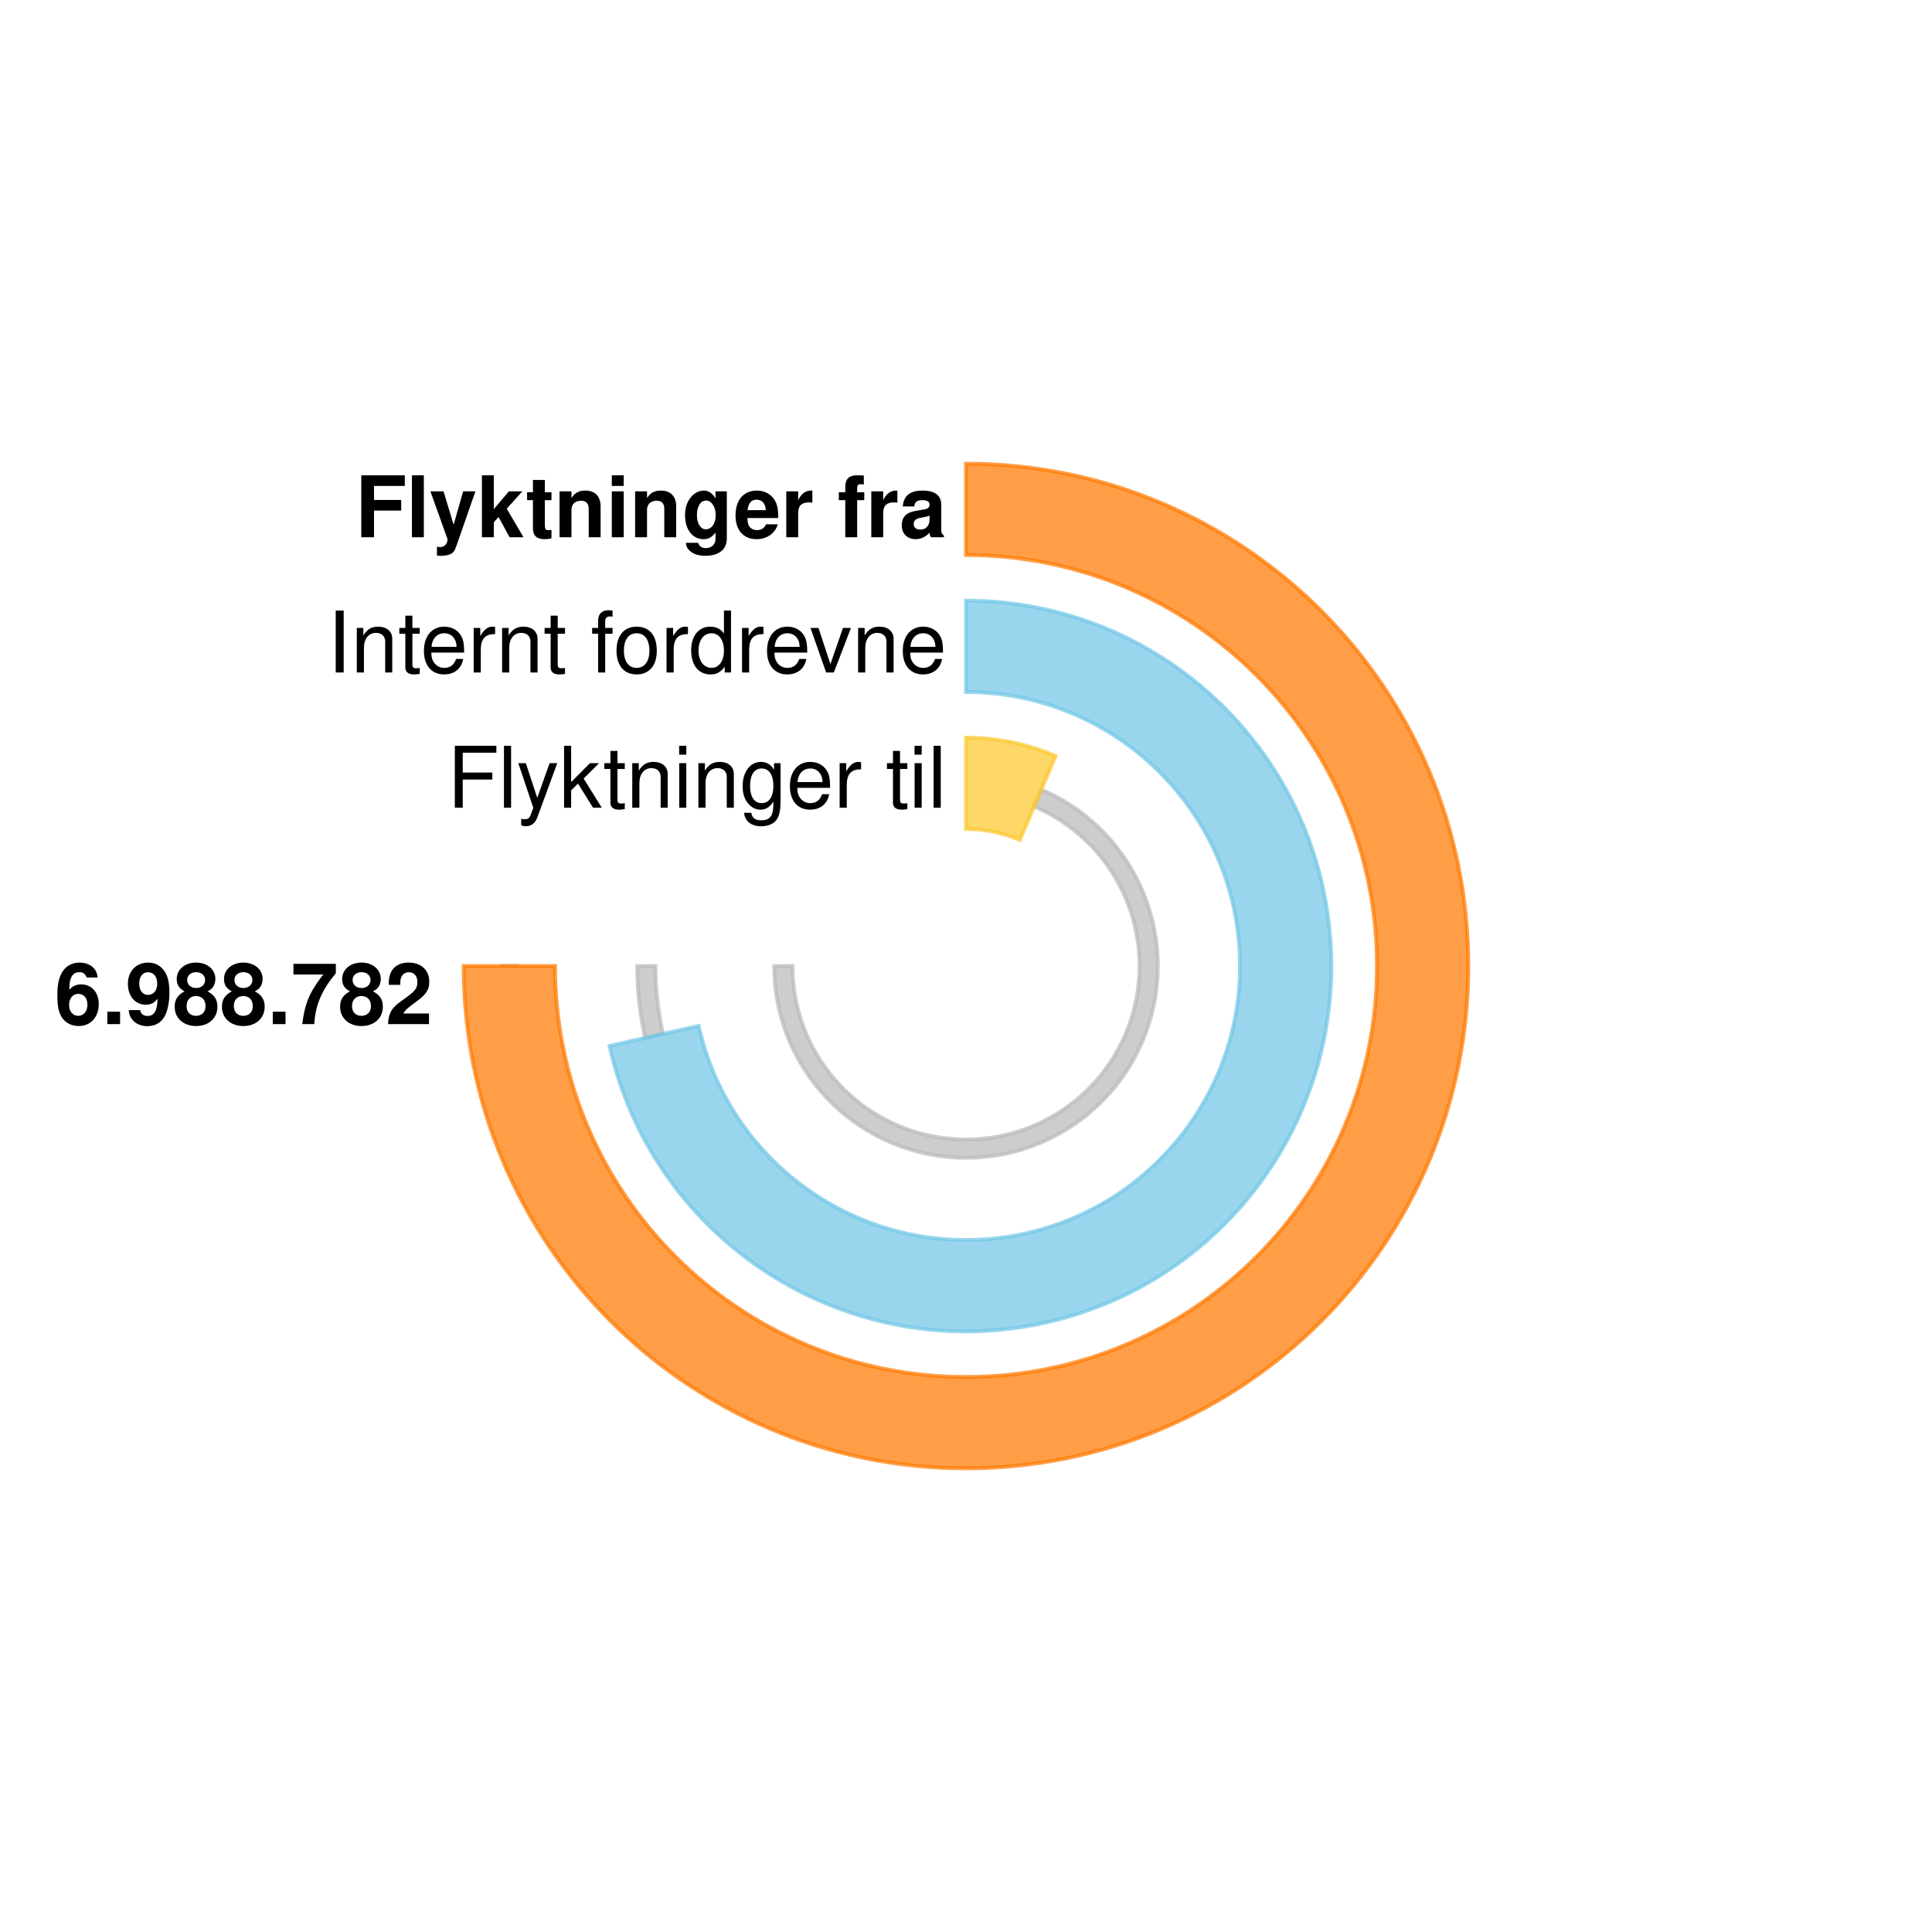
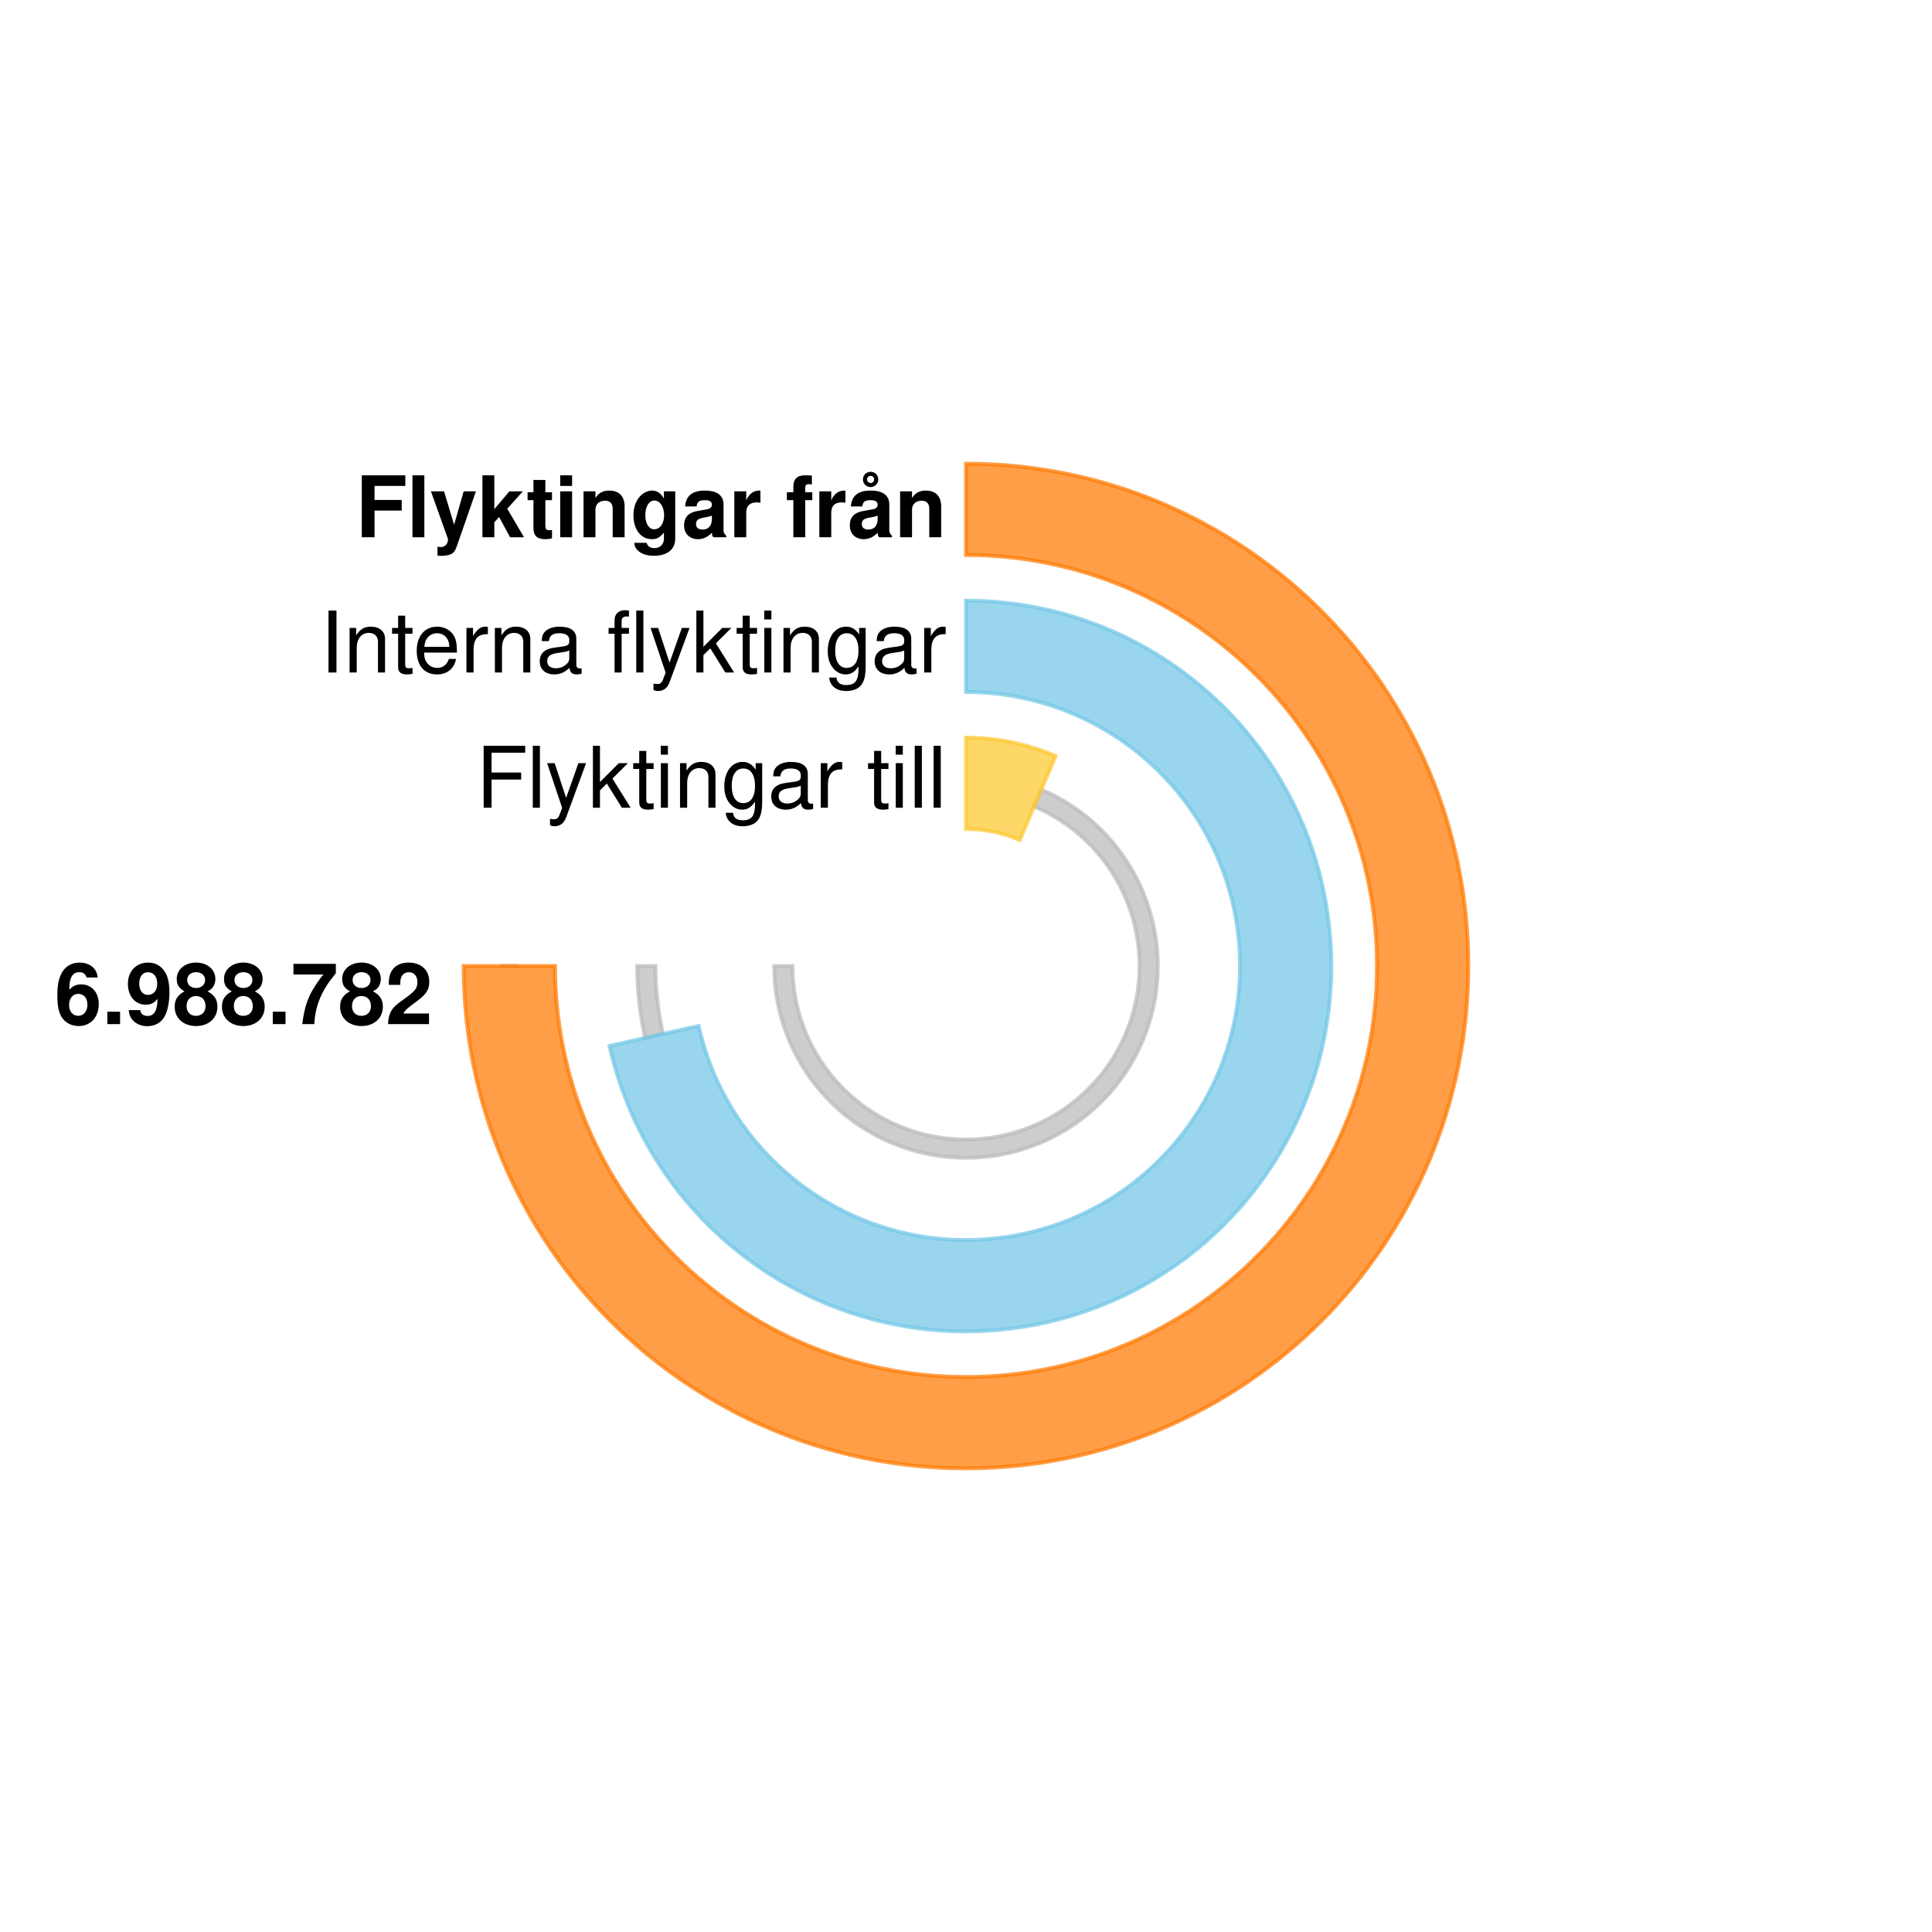
<svg xmlns="http://www.w3.org/2000/svg" role="img" class="rv-xy-plot__inner" width="500" height="500">
  <g class="rv-xy-plot__series rv-xy-plot__series--arc " opacity="1" pointer-events="all" transform="translate(250,250)">
    <path class="rv-xy-plot__series rv-xy-plot__series--arc-path  " d="M19.486,-45.652A49.636,49.636,0,1,1,-49.636,6.07870138485868e-15L-44.909,5.499777443443567e-15A44.909,44.909,0,1,0,17.63,-41.304Z" style="opacity: 1; stroke: rgba(186, 186, 186, 0.72); fill: rgba(186, 186, 186, 0.72);" />
    <path class="rv-xy-plot__series rv-xy-plot__series--arc-path  " d="M-83.029,18.618A85.091,85.091,0,0,1,-85.091,1.0420630945472023e-14L-80.364,9.84170700405691e-15A80.364,80.364,0,0,0,-78.416,17.584Z" style="opacity: 1; stroke: rgba(186, 186, 186, 0.72); fill: rgba(186, 186, 186, 0.72);" />
    <path class="rv-xy-plot__series rv-xy-plot__series--arc-path  " d="M-120.545,1.4762560506085366e-14L-115.818,1.4183636564670253e-14Z" style="opacity: 1; stroke: rgba(186, 186, 186, 0.72); fill: rgba(186, 186, 186, 0.72);" />
    <path class="rv-xy-plot__series rv-xy-plot__series--arc-path  " d="M3.618274633844452e-15,-59.091A59.091,59.091,0,0,1,23.198,-54.347L13.919,-32.608A35.455,35.455,0,0,0,2.1709647803066717e-15,-35.455Z" style="opacity: 1; stroke: rgba(253, 200, 47, 0.72); fill: rgba(253, 200, 47, 0.72);" />
    <path class="rv-xy-plot__series rv-xy-plot__series--arc-path  " d="M5.7892394141511244e-15,-94.545A94.545,94.545,0,1,1,-92.255,20.687L-69.191,15.515A70.909,70.909,0,1,0,4.341929560613344e-15,-70.909Z" style="opacity: 1; stroke: rgba(114, 199, 231, 0.72); fill: rgba(114, 199, 231, 0.72);" />
    <path class="rv-xy-plot__series rv-xy-plot__series--arc-path  " d="M7.960204194457796e-15,-130A130,130,0,1,1,-130,1.592040838891559e-14L-106.364,1.302578868184003e-14A106.364,106.364,0,1,0,6.512894340920015e-15,-106.364Z" style="opacity: 1; stroke: rgba(255, 121, 0, 0.72); fill: rgba(255, 121, 0, 0.72);" />
  </g>
  <g class="rv-xy-plot__series rv-xy-plot__series--label " transform="translate(120,0)" style="font-family: Helvetica; font-weight: normal; font-size: 22px;">
-     <text dominant-baseline="text-after-edge" class="rv-xy-plot__series--label-text" text-anchor="end" x="125" y="215" transform="rotate(0,125,215)">Flyktninger til</text>
+     <text dominant-baseline="text-after-edge" class="rv-xy-plot__series--label-text" text-anchor="end" x="125" y="215" transform="rotate(0,125,215)">Flyktingar till</text>
  </g>
  <g class="rv-xy-plot__series rv-xy-plot__series--label " transform="translate(120,0)" style="font-family: Helvetica; font-weight: normal; font-size: 22px;">
-     <text dominant-baseline="text-after-edge" class="rv-xy-plot__series--label-text" text-anchor="end" x="125" y="180" transform="rotate(0,125,180)">Internt fordrevne</text>
+     <text dominant-baseline="text-after-edge" class="rv-xy-plot__series--label-text" text-anchor="end" x="125" y="180" transform="rotate(0,125,180)">Interna flyktingar</text>
  </g>
  <g class="rv-xy-plot__series rv-xy-plot__series--label " transform="translate(120,0)" style="font-family: Helvetica; font-weight: bold; font-size: 22px;">
-     <text dominant-baseline="text-after-edge" class="rv-xy-plot__series--label-text" text-anchor="end" x="125" y="145" transform="rotate(0,125,145)">Flyktninger fra</text>
+     <text dominant-baseline="text-after-edge" class="rv-xy-plot__series--label-text" text-anchor="end" x="125" y="145" transform="rotate(0,125,145)">Flyktingar från</text>
  </g>
  <g class="rv-xy-plot__series rv-xy-plot__series--label " transform="translate(120,0)" style="font-family: Helvetica; font-weight: bold; font-size: 22px;">
    <text dominant-baseline="text-after-edge" class="rv-xy-plot__series--label-text" text-anchor="end" x="-8" y="271" transform="rotate(0,-8,271)">6.988.782</text>
  </g>
</svg>
